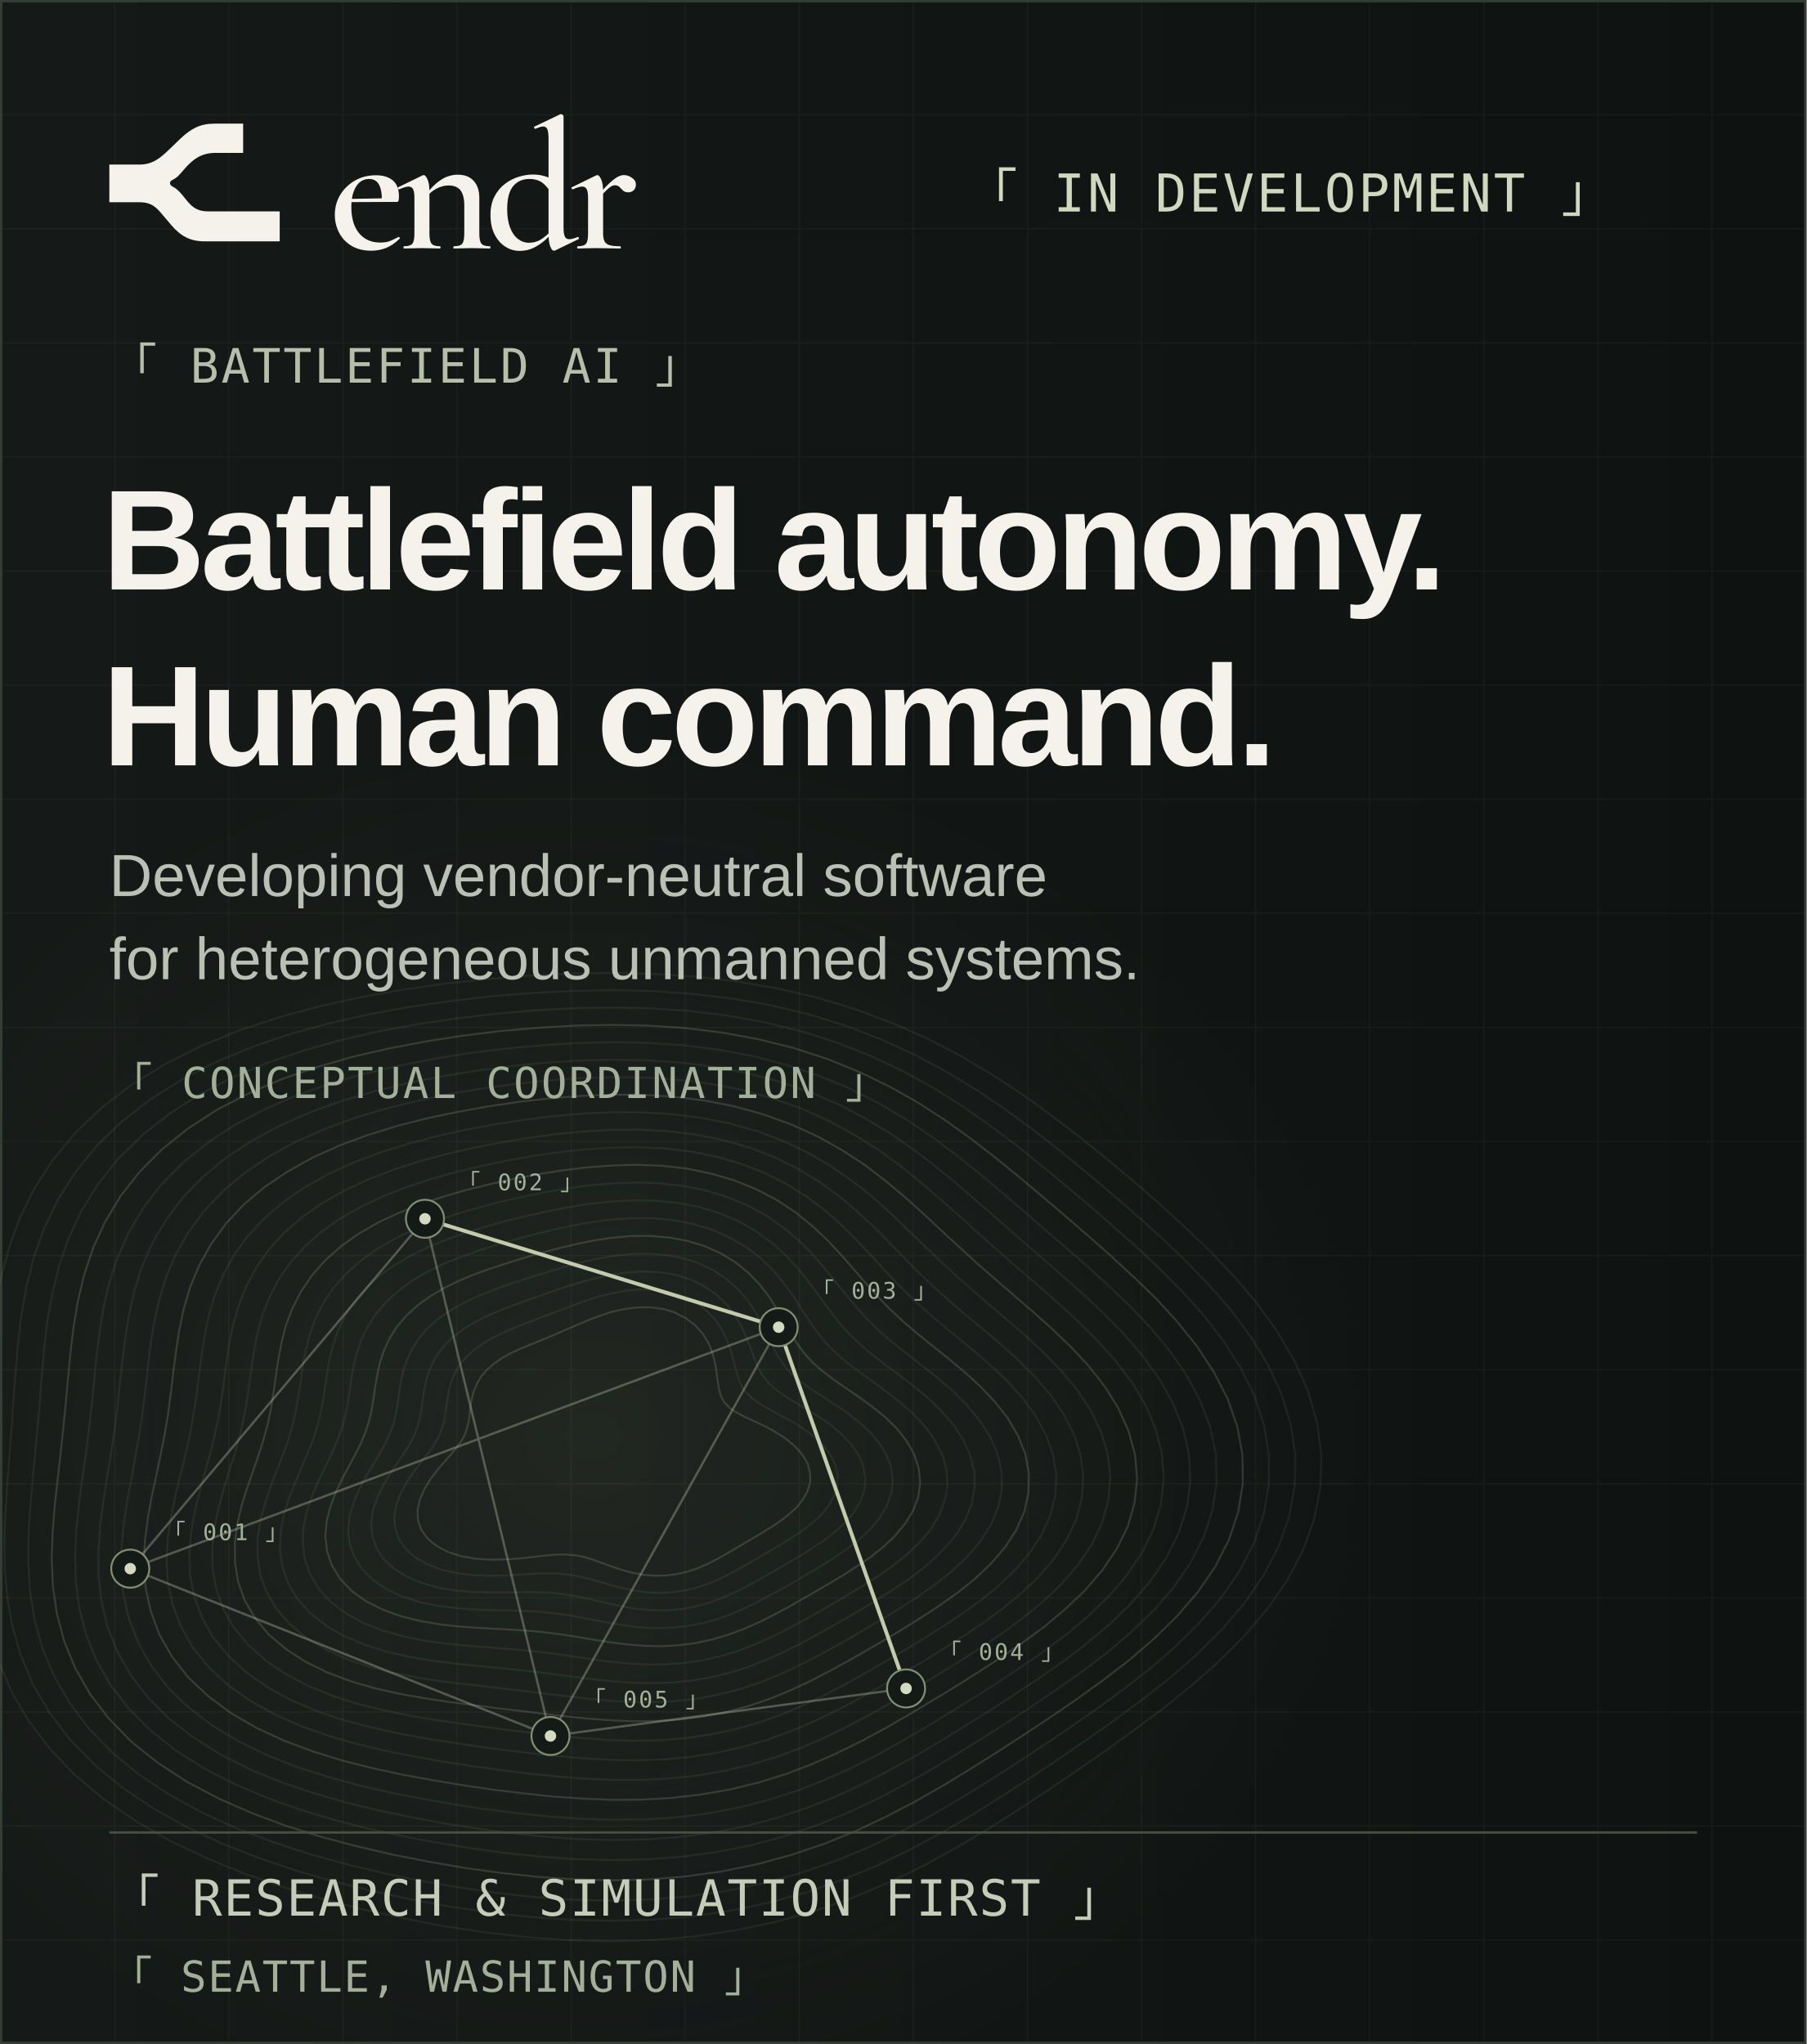
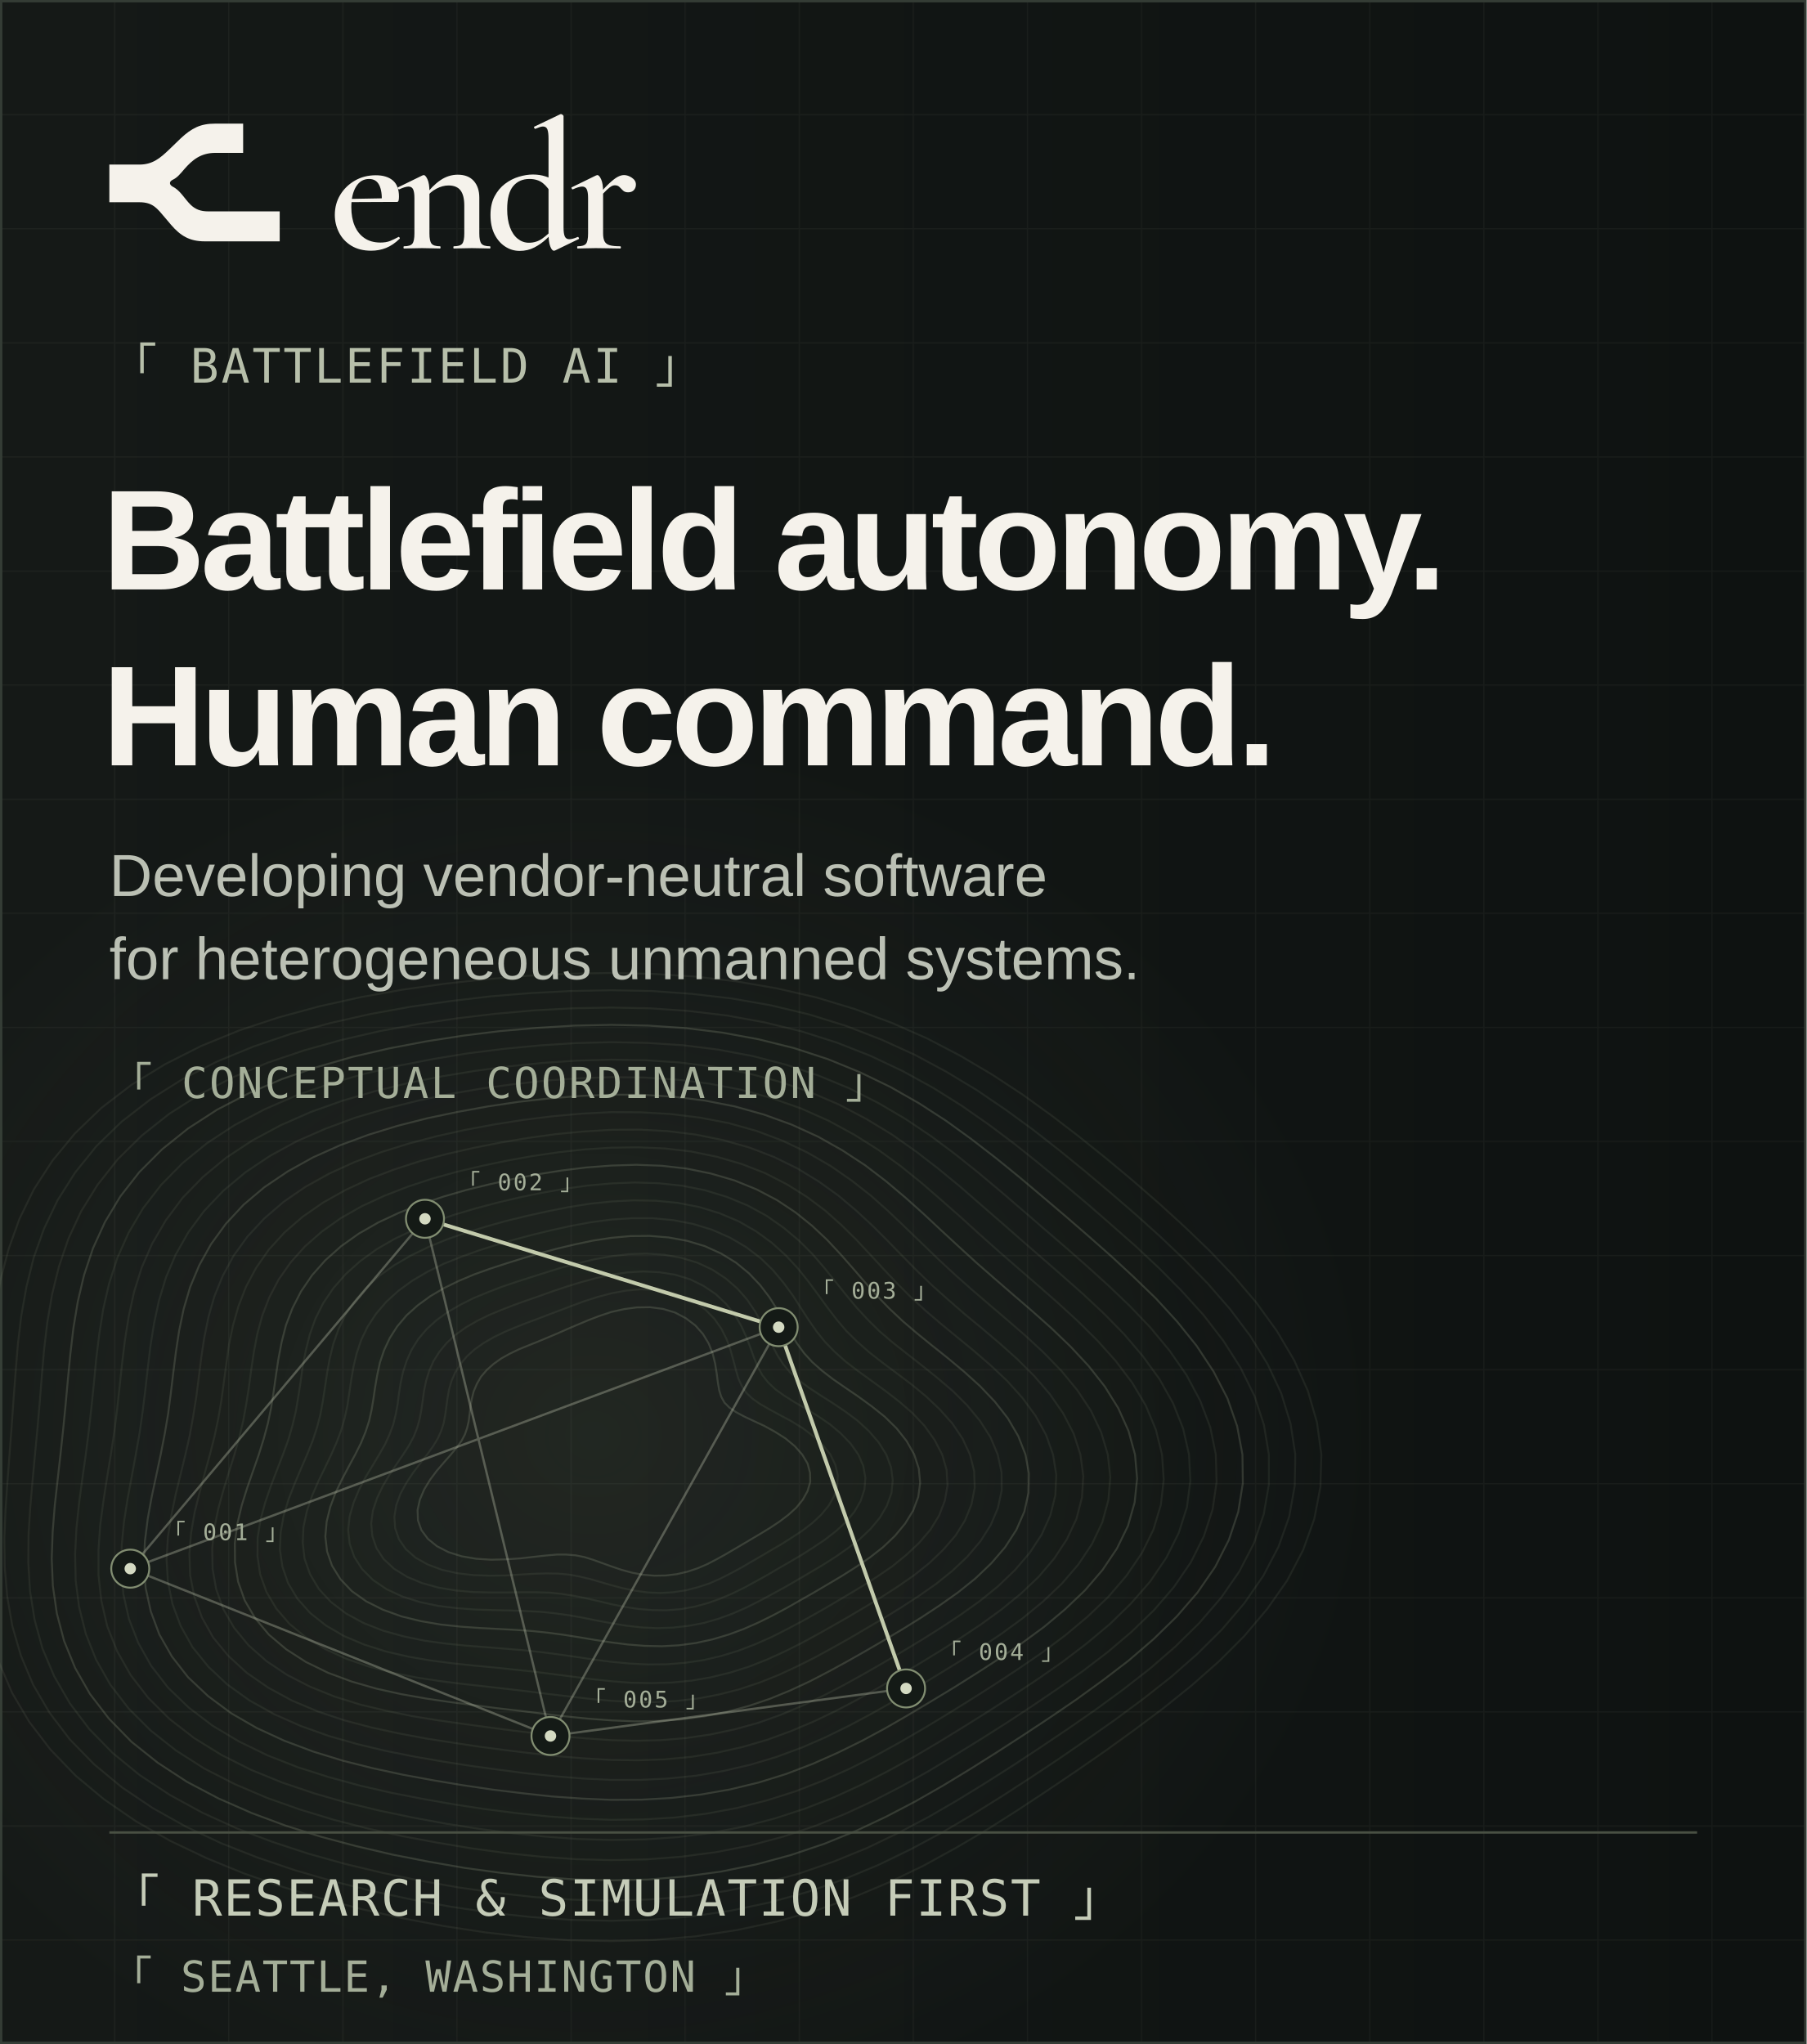
<svg xmlns="http://www.w3.org/2000/svg" width="760" height="860" viewBox="0 0 760 860" role="img" aria-labelledby="title desc">
  <defs>
    <linearGradient id="fade">
      <stop stop-color="#151917" />
      <stop offset="1" stop-color="#0e1211" />
    </linearGradient>
    <radialGradient id="wash">
      <stop stop-color="#7d8971" stop-opacity=".14" />
      <stop offset="1" stop-color="#7d8971" stop-opacity="0" />
    </radialGradient>
    <pattern id="grid" width="48" height="48" patternUnits="userSpaceOnUse">
      <path d="M48 0H0V48" fill="none" stroke="#e2e8d5" stroke-opacity=".045" />
    </pattern>
  </defs>
  <rect width="760" height="860" fill="url(#fade)" />
  <rect x=".5" y=".5" width="759" height="859" fill="url(#grid)" stroke="#343c35" />
  <g transform="translate(-110 360) scale(.80)">
    <ellipse cx="450" cy="305" rx="410" ry="370" fill="url(#wash)" />
    <polygon points="559.4,315.0 562.2,319.7 563.5,324.6 563.6,329.4 562.2,334.2 559.7,338.7 556.3,342.9 552.1,346.7 547.5,350.2 542.7,353.4 537.8,356.4 532.9,359.3 528.2,362.1 523.6,364.8 519.0,367.5 514.3,370.1 509.5,372.6 504.4,374.8 499.0,376.6 493.4,377.9 487.6,378.6 481.6,378.7 475.6,378.2 469.8,377.1 464.3,375.6 459.0,373.8 454.0,372.0 449.3,370.3 444.8,368.9 440.2,368.0 435.4,367.6 430.2,367.6 424.5,368.1 418.1,368.8 411.2,369.6 403.7,370.1 395.8,370.3 387.9,369.8 380.3,368.5 373.3,366.3 367.3,363.2 362.5,359.3 359.1,354.7 357.3,349.6 357.1,344.2 358.3,338.7 360.6,333.3 363.7,328.2 367.3,323.4 371.1,319.0 374.6,315.0 377.7,311.3 380.2,307.8 382.0,304.4 383.2,300.9 384.0,297.4 384.5,293.6 384.9,289.8 385.6,285.8 386.6,281.8 388.3,277.8 390.5,274.0 393.5,270.5 397.1,267.3 401.2,264.4 405.7,261.9 410.5,259.6 415.4,257.6 420.4,255.6 425.4,253.5 430.4,251.4 435.6,249.1 441.0,246.8 446.7,244.4 452.7,242.1 459.0,240.0 465.7,238.5 472.5,237.6 479.4,237.5 486.2,238.4 492.5,240.3 498.2,243.3 503.2,247.1 507.2,251.6 510.2,256.6 512.3,261.9 513.6,267.2 514.4,272.3 515.0,276.9 515.7,281.1 516.8,284.6 518.5,287.7 521.1,290.3 524.6,292.7 528.9,295.0 534.0,297.4 539.6,300.0 545.2,303.1 550.7,306.6 555.5,310.6 559.4,315.0" fill="none" stroke="#a4ad91" stroke-opacity="0.22" stroke-width="1" />
    <polygon points="574.2,315.0 576.8,320.4 578.1,325.9 577.8,331.4 576.2,336.8 573.3,341.9 569.4,346.6 564.7,351.0 559.5,355.0 554.0,358.6 548.5,362.1 543.0,365.3 537.6,368.5 532.4,371.5 527.1,374.6 521.7,377.5 516.2,380.3 510.5,382.8 504.4,384.8 498.1,386.4 491.5,387.4 484.8,387.8 478.1,387.5 471.5,386.6 465.1,385.3 459.0,383.7 453.2,382.0 447.6,380.4 442.1,379.1 436.6,378.1 430.9,377.6 424.8,377.5 418.2,377.7 411.0,378.1 403.3,378.6 395.0,378.7 386.5,378.4 378.0,377.4 369.9,375.6 362.4,372.8 356.0,369.2 350.9,364.7 347.3,359.5 345.3,353.7 344.9,347.7 345.9,341.6 348.1,335.6 351.2,329.9 354.8,324.5 358.5,319.6 362.1,315.0 365.2,310.7 367.7,306.6 369.5,302.6 370.8,298.6 371.6,294.4 372.2,290.1 372.8,285.6 373.6,281.0 374.9,276.4 376.9,271.8 379.6,267.5 383.0,263.4 387.2,259.6 391.9,256.3 397.1,253.3 402.6,250.6 408.3,248.2 414.1,245.9 420.0,243.7 426.0,241.4 432.1,239.1 438.4,236.7 444.9,234.3 451.8,232.1 459.0,230.2 466.5,228.8 474.2,228.1 481.9,228.3 489.4,229.4 496.4,231.6 502.9,234.7 508.5,238.8 513.2,243.6 516.9,248.9 519.7,254.5 521.7,260.1 523.2,265.5 524.5,270.5 525.8,275.0 527.6,278.9 529.9,282.4 533.1,285.5 537.2,288.4 542.1,291.2 547.6,294.2 553.6,297.4 559.6,301.1 565.2,305.3 570.2,309.9 574.2,315.0" fill="none" stroke="#a4ad91" stroke-opacity="0.1" stroke-width="1" />
    <polygon points="588.9,315.0 591.5,321.0 592.6,327.2 592.1,333.4 590.1,339.4 586.8,345.1 582.4,350.4 577.2,355.2 571.4,359.7 565.3,363.8 559.2,367.7 553.1,371.3 547.0,374.8 541.1,378.3 535.1,381.6 529.1,384.9 523.0,387.9 516.5,390.7 509.8,393.1 502.8,395.0 495.5,396.3 488.0,396.9 480.6,396.8 473.2,396.2 466.0,395.1 459.0,393.7 452.3,392.1 445.8,390.6 439.4,389.3 433.0,388.3 426.4,387.6 419.4,387.4 411.9,387.4 403.9,387.5 395.4,387.5 386.4,387.3 377.3,386.5 368.2,385.0 359.5,382.6 351.6,379.3 344.8,375.1 339.3,370.0 335.5,364.2 333.3,357.8 332.7,351.2 333.6,344.5 335.8,337.9 338.8,331.6 342.3,325.7 346.0,320.1 349.5,315.0 352.6,310.2 355.1,305.5 356.9,300.9 358.2,296.3 359.1,291.5 359.8,286.6 360.5,281.5 361.6,276.2 363.2,271.0 365.5,265.8 368.6,260.9 372.5,256.2 377.2,251.9 382.5,248.1 388.4,244.7 394.7,241.6 401.2,238.9 407.9,236.3 414.6,233.9 421.5,231.5 428.5,229.0 435.7,226.6 443.2,224.3 450.9,222.2 459.0,220.4 467.3,219.2 475.8,218.7 484.3,219.1 492.5,220.4 500.4,222.8 507.5,226.3 513.9,230.6 519.3,235.7 523.7,241.2 527.2,247.1 529.9,253.0 532.1,258.7 534.0,264.0 536.0,268.9 538.4,273.2 541.5,277.1 545.3,280.7 549.9,284.0 555.3,287.4 561.3,290.9 567.7,294.8 574.0,299.1 579.8,304.0 584.9,309.3 588.9,315.0" fill="none" stroke="#a4ad91" stroke-opacity="0.1" stroke-width="1" />
    <polygon points="603.6,315.0 606.1,321.7 607.0,328.5 606.3,335.3 603.9,341.9 600.2,348.2 595.3,354.1 589.6,359.5 583.2,364.4 576.6,369.0 569.8,373.3 563.0,377.3 556.4,381.2 549.8,385.0 543.2,388.6 536.5,392.2 529.7,395.6 522.6,398.7 515.2,401.4 507.5,403.6 499.5,405.1 491.3,406.0 483.1,406.3 474.9,405.9 466.8,405.0 459.0,403.7 451.4,402.3 444.0,400.8 436.7,399.5 429.4,398.5 421.9,397.7 414.0,397.3 405.7,397.0 396.8,396.8 387.5,396.5 377.9,395.8 368.0,394.6 358.4,392.6 349.2,389.7 340.8,385.8 333.6,380.9 327.9,375.2 323.8,368.8 321.4,361.9 320.6,354.6 321.4,347.4 323.5,340.2 326.4,333.3 329.8,326.8 333.5,320.7 336.9,315.0 340.0,309.6 342.4,304.3 344.3,299.2 345.6,293.9 346.6,288.6 347.3,283.0 348.2,277.3 349.5,271.4 351.4,265.6 354.0,259.8 357.5,254.2 361.9,249.0 367.2,244.2 373.2,239.9 379.8,236.1 386.8,232.6 394.1,229.6 401.6,226.7 409.3,224.1 417.1,221.6 425.0,219.1 433.1,216.6 441.4,214.4 450.1,212.3 459.0,210.7 468.2,209.6 477.4,209.3 486.7,209.9 495.7,211.5 504.3,214.1 512.2,217.8 519.2,222.4 525.3,227.7 530.4,233.5 534.6,239.7 538.0,245.8 540.9,251.8 543.6,257.5 546.3,262.7 549.4,267.5 553.0,271.8 557.5,275.8 562.7,279.7 568.6,283.6 575.1,287.7 581.8,292.2 588.4,297.1 594.4,302.6 599.6,308.6 603.6,315.0" fill="none" stroke="#a4ad91" stroke-opacity="0.1" stroke-width="1" />
    <polygon points="618.3,315.0 620.7,322.4 621.4,329.9 620.4,337.3 617.7,344.5 613.5,351.3 608.2,357.7 601.9,363.7 595.0,369.1 587.7,374.1 580.3,378.8 572.9,383.2 565.6,387.5 558.4,391.6 551.2,395.7 543.9,399.6 536.4,403.3 528.7,406.7 520.6,409.7 512.2,412.2 503.5,414.1 494.6,415.3 485.6,415.8 476.6,415.6 467.7,414.9 459.0,413.8 450.5,412.5 442.2,411.1 434.0,409.8 425.8,408.7 417.3,407.8 408.6,407.2 399.4,406.7 389.7,406.2 379.7,405.5 369.3,404.4 358.8,402.6 348.6,400.1 338.9,396.6 330.1,392.2 322.5,386.8 316.5,380.5 312.1,373.4 309.5,365.9 308.6,358.1 309.3,350.2 311.2,342.5 314.0,335.0 317.4,327.9 320.9,321.3 324.3,315.0 327.3,309.0 329.7,303.2 331.6,297.4 332.9,291.6 333.9,285.6 334.8,279.4 335.9,273.1 337.3,266.6 339.5,260.1 342.5,253.7 346.4,247.6 351.3,241.8 357.2,236.5 363.8,231.7 371.1,227.4 378.9,223.6 387.0,220.2 395.4,217.2 404.0,214.4 412.6,211.7 421.5,209.1 430.5,206.7 439.7,204.5 449.2,202.5 459.0,201.0 469.0,200.1 479.1,200.0 489.1,200.8 498.9,202.6 508.2,205.4 516.8,209.3 524.6,214.1 531.4,219.7 537.2,225.8 542.1,232.2 546.2,238.7 549.9,245.0 553.2,251.0 556.6,256.5 560.4,261.7 564.7,266.4 569.8,270.9 575.5,275.3 582.0,279.8 588.9,284.5 595.9,289.6 602.8,295.1 609.1,301.3 614.3,307.9 618.3,315.0" fill="none" stroke="#a4ad91" stroke-opacity="0.22" stroke-width="1" />
    <polygon points="633.0,315.0 635.3,323.0 635.8,331.2 634.4,339.2 631.4,347.0 626.8,354.5 620.9,361.4 614.1,367.8 606.7,373.8 598.8,379.2 590.8,384.3 582.8,389.1 574.9,393.8 567.1,398.3 559.2,402.7 551.3,406.9 543.2,411.0 534.8,414.7 526.0,418.1 516.9,420.9 507.5,423.1 497.9,424.5 488.1,425.3 478.3,425.4 468.6,424.9 459.0,424.0 449.6,422.8 440.4,421.4 431.3,420.1 422.1,418.9 412.8,417.9 403.2,417.1 393.1,416.3 382.7,415.5 371.8,414.4 360.8,412.9 349.7,410.6 338.9,407.6 328.7,403.6 319.5,398.6 311.5,392.5 305.2,385.7 300.6,378.0 297.7,369.9 296.7,361.5 297.1,353.1 298.9,344.7 301.6,336.7 304.9,329.1 308.4,321.9 311.7,315.0 314.6,308.4 317.0,302.0 318.8,295.6 320.2,289.2 321.2,282.6 322.2,275.8 323.4,268.8 325.1,261.7 327.5,254.6 330.9,247.6 335.3,240.9 340.7,234.6 347.1,228.8 354.4,223.5 362.4,218.8 371.0,214.6 380.0,211.0 389.2,207.7 398.6,204.7 408.2,201.9 418.0,199.3 427.9,196.9 438.0,194.7 448.4,192.8 459.0,191.4 469.8,190.7 480.7,190.7 491.5,191.7 502.0,193.7 512.1,196.8 521.4,200.9 529.9,205.9 537.5,211.7 544.0,218.0 549.6,224.7 554.5,231.4 558.8,238.1 562.9,244.4 567.0,250.3 571.5,255.9 576.5,261.0 582.1,266.0 588.5,270.9 595.4,275.9 602.7,281.2 610.1,286.9 617.3,293.1 623.7,299.9 629.0,307.3 633.0,315.0" fill="none" stroke="#a4ad91" stroke-opacity="0.1" stroke-width="1" />
    <polygon points="647.6,315.0 649.8,323.7 650.1,332.5 648.4,341.2 645.0,349.6 640.0,357.6 633.6,365.0 626.3,372.0 618.3,378.4 609.8,384.3 601.3,389.8 592.7,395.0 584.1,400.1 575.7,404.9 567.2,409.7 558.7,414.3 549.9,418.7 540.9,422.8 531.5,426.5 521.7,429.6 511.6,432.1 501.2,433.9 490.6,434.9 480.0,435.2 469.4,435.0 459.0,434.2 448.7,433.1 438.6,431.8 428.6,430.5 418.5,429.2 408.2,428.1 397.7,427.0 386.9,426.0 375.6,424.8 364.0,423.3 352.3,421.3 340.6,418.6 329.2,415.0 318.5,410.5 308.9,404.9 300.6,398.3 293.9,390.8 289.0,382.6 286.0,373.9 284.7,364.9 285.1,355.9 286.7,347.0 289.3,338.4 292.5,330.2 295.8,322.4 299.0,315.0 301.9,307.8 304.2,300.8 306.0,293.9 307.3,286.8 308.4,279.6 309.5,272.2 310.9,264.5 312.8,256.8 315.5,249.1 319.2,241.5 324.1,234.2 330.0,227.3 337.0,221.0 345.0,215.3 353.8,210.2 363.1,205.7 372.9,201.7 383.0,198.2 393.4,195.0 403.8,192.1 414.5,189.5 425.3,187.1 436.3,184.9 447.5,183.1 459.0,181.9 470.6,181.3 482.3,181.5 493.9,182.6 505.2,184.8 516.0,188.1 526.1,192.4 535.3,197.7 543.5,203.7 550.8,210.3 557.2,217.2 562.8,224.2 567.9,231.1 572.7,237.7 577.5,244.0 582.6,250.0 588.3,255.6 594.5,261.1 601.4,266.5 608.9,272.1 616.6,277.9 624.4,284.3 631.7,291.2 638.3,298.6 643.7,306.6 647.6,315.0" fill="none" stroke="#a4ad91" stroke-opacity="0.1" stroke-width="1" />
    <polygon points="662.2,315.0 664.2,324.3 664.3,333.8 662.3,343.1 658.5,352.1 653.1,360.6 646.2,368.7 638.4,376.1 629.8,383.0 620.8,389.3 611.6,395.3 602.5,400.9 593.3,406.3 584.3,411.6 575.2,416.7 566.1,421.7 556.7,426.4 547.0,430.9 537.0,434.9 526.5,438.4 515.6,441.2 504.5,443.3 493.2,444.6 481.7,445.2 470.3,445.1 459.0,444.5 447.8,443.5 436.8,442.2 425.8,440.9 414.8,439.5 403.7,438.2 392.3,436.9 380.6,435.6 368.6,434.1 356.3,432.2 343.8,429.7 331.5,426.5 319.6,422.4 308.5,417.3 298.4,411.2 289.7,404.0 282.8,396.0 277.6,387.2 274.3,377.9 272.9,368.3 273.0,358.7 274.5,349.3 277.0,340.1 280.0,331.4 283.2,323.0 286.3,315.0 289.1,307.3 291.3,299.7 293.1,292.1 294.4,284.4 295.6,276.6 296.7,268.5 298.3,260.3 300.4,251.9 303.4,243.5 307.5,235.3 312.8,227.5 319.3,220.1 327.0,213.2 335.6,207.0 345.1,201.5 355.3,196.7 365.9,192.5 376.9,188.7 388.1,185.4 399.5,182.4 411.0,179.7 422.7,177.3 434.6,175.2 446.7,173.5 459.0,172.4 471.4,171.9 483.9,172.3 496.3,173.6 508.3,176.0 519.8,179.5 530.7,184.0 540.6,189.4 549.6,195.7 557.7,202.5 564.8,209.6 571.1,216.9 576.9,224.1 582.5,231.1 588.0,237.7 593.9,244.1 600.1,250.2 607.0,256.1 614.5,262.0 622.4,268.2 630.5,274.7 638.6,281.6 646.2,289.2 652.9,297.3 658.4,305.9 662.2,315.0" fill="none" stroke="#a4ad91" stroke-opacity="0.1" stroke-width="1" />
    <polygon points="676.8,315.0 678.6,325.0 678.4,335.1 676.2,345.0 672.0,354.6 666.1,363.7 658.8,372.2 650.4,380.2 641.3,387.5 631.7,394.3 622.0,400.7 612.2,406.8 602.5,412.6 592.9,418.2 583.2,423.7 573.5,429.0 563.5,434.2 553.2,439.0 542.5,443.4 531.3,447.2 519.8,450.3 507.9,452.7 495.7,454.3 483.5,455.1 471.2,455.3 459.0,454.8 446.9,453.9 435.0,452.7 423.1,451.3 411.2,449.8 399.1,448.4 386.9,446.8 374.3,445.2 361.5,443.3 348.5,441.0 335.4,438.1 322.5,434.4 310.1,429.8 298.4,424.1 288.0,417.4 278.9,409.7 271.7,401.1 266.2,391.7 262.7,381.8 261.1,371.7 261.0,361.6 262.3,351.5 264.6,341.8 267.5,332.5 270.6,323.6 273.6,315.0 276.2,306.7 278.4,298.5 280.1,290.3 281.4,282.0 282.6,273.5 283.9,264.8 285.6,255.9 287.9,246.9 291.3,238.0 295.8,229.2 301.6,220.7 308.6,212.8 316.9,205.4 326.2,198.8 336.5,192.9 347.4,187.8 358.9,183.3 370.8,179.3 382.9,175.8 395.2,172.8 407.6,170.0 420.2,167.6 432.9,165.6 445.9,164.0 459.0,163.0 472.2,162.6 485.5,163.1 498.6,164.6 511.4,167.2 523.7,170.8 535.3,175.5 546.0,181.1 555.8,187.6 564.5,194.6 572.4,202.0 579.5,209.6 586.1,217.1 592.4,224.4 598.6,231.4 605.1,238.1 612.1,244.7 619.6,251.1 627.6,257.6 636.0,264.3 644.5,271.4 652.9,279.0 660.7,287.2 667.5,295.9 673.0,305.3 676.8,315.0" fill="none" stroke="#a4ad91" stroke-opacity="0.22" stroke-width="1" />
    <polygon points="691.3,315.0 693.0,325.7 692.5,336.4 689.9,346.9 685.3,357.1 679.0,366.7 671.2,375.8 662.3,384.3 652.7,392.1 642.6,399.3 632.3,406.1 622.0,412.6 611.7,418.8 601.5,424.8 591.2,430.7 580.9,436.4 570.3,441.9 559.4,447.1 548.0,451.9 536.2,456.1 523.9,459.5 511.2,462.2 498.3,464.1 485.2,465.2 472.1,465.5 459.0,465.2 446.0,464.3 433.1,463.2 420.3,461.7 407.5,460.2 394.6,458.5 381.5,456.7 368.1,454.8 354.5,452.6 340.8,449.8 327.0,446.5 313.5,442.3 300.6,437.1 288.5,430.9 277.6,423.6 268.2,415.3 260.6,406.1 254.9,396.2 251.2,385.8 249.3,375.1 249.1,364.4 250.2,353.8 252.3,343.5 255.0,333.7 257.9,324.2 260.8,315.0 263.3,306.1 265.4,297.3 267.0,288.5 268.4,279.6 269.6,270.5 271.0,261.1 272.8,251.6 275.4,242.0 279.1,232.4 284.0,223.0 290.3,214.0 297.9,205.5 306.8,197.7 316.8,190.6 327.9,184.3 339.6,178.9 352.0,174.1 364.7,169.9 377.7,166.3 390.8,163.2 404.2,160.4 417.6,158.0 431.3,156.0 445.0,154.5 459.0,153.6 473.1,153.4 487.1,154.0 501.0,155.6 514.6,158.4 527.6,162.2 539.9,167.0 551.4,172.9 561.9,179.5 571.5,186.7 580.1,194.4 588.0,202.2 595.3,210.0 602.3,217.6 609.3,225.0 616.5,232.2 624.1,239.2 632.2,246.1 640.7,253.1 649.6,260.4 658.5,268.1 667.2,276.3 675.2,285.2 682.1,294.6 687.6,304.6 691.3,315.0" fill="none" stroke="#a4ad91" stroke-opacity="0.1" stroke-width="1" />
    <polygon points="705.7,315.0 707.2,326.3 706.5,337.6 703.6,348.8 698.6,359.5 691.8,369.8 683.6,379.4 674.2,388.3 664.0,396.6 653.4,404.3 642.6,411.5 631.7,418.4 620.9,425.0 610.1,431.4 599.3,437.7 588.3,443.9 577.1,449.8 565.6,455.3 553.6,460.4 541.0,465.0 528.0,468.8 514.6,471.8 500.9,474.0 487.0,475.3 473.0,475.8 459.0,475.6 445.1,474.8 431.3,473.7 417.6,472.2 403.8,470.5 390.0,468.7 376.1,466.6 361.9,464.4 347.5,461.7 333.1,458.6 318.7,454.8 304.6,450.1 291.1,444.4 278.6,437.6 267.3,429.8 257.6,420.9 249.6,411.2 243.7,400.7 239.7,389.7 237.5,378.5 237.1,367.2 238.0,356.1 239.9,345.2 242.5,334.8 245.2,324.7 247.9,315.0 250.3,305.5 252.3,296.1 253.9,286.7 255.2,277.1 256.5,267.4 257.9,257.4 260.0,247.2 262.9,237.0 266.9,226.7 272.2,216.8 278.9,207.2 287.1,198.2 296.7,189.9 307.5,182.4 319.3,175.8 331.8,170.0 345.0,165.0 358.6,160.6 372.5,156.9 386.6,153.7 400.8,150.9 415.1,148.5 429.6,146.5 444.2,145.1 459.0,144.2 473.9,144.1 488.7,144.9 503.4,146.7 517.7,149.6 531.5,153.5 544.6,158.5 556.8,164.5 568.1,171.4 578.4,178.8 587.8,186.7 596.4,194.7 604.5,202.8 612.3,210.8 620.0,218.6 627.9,226.2 636.2,233.6 644.8,241.1 653.9,248.6 663.2,256.5 672.5,264.8 681.4,273.7 689.6,283.2 696.6,293.3 702.1,303.9 705.7,315.0" fill="none" stroke="#a4ad91" stroke-opacity="0.1" stroke-width="1" />
    <polygon points="720.1,315.0 721.4,326.9 720.4,338.9 717.2,350.6 711.8,362.0 704.6,372.8 695.9,382.9 686.0,392.3 675.3,401.1 664.2,409.2 652.8,416.9 641.4,424.2 630.0,431.2 618.7,438.1 607.3,444.8 595.8,451.3 584.0,457.6 571.8,463.6 559.2,469.1 545.9,474.0 532.2,478.1 518.0,481.4 503.5,483.9 488.7,485.4 473.9,486.1 459.0,486.1 444.2,485.4 429.5,484.2 414.8,482.7 400.2,480.8 385.5,478.8 370.7,476.5 355.7,473.9 340.6,470.9 325.5,467.3 310.4,463.0 295.8,457.8 281.8,451.6 268.7,444.3 257.0,435.9 247.0,426.5 238.7,416.2 232.5,405.1 228.2,393.6 225.8,381.8 225.1,370.0 225.8,358.3 227.6,347.0 229.9,335.9 232.5,325.3 235.0,315.0 237.3,304.9 239.1,294.9 240.7,284.9 242.0,274.7 243.3,264.3 244.9,253.6 247.1,242.8 250.2,231.9 254.6,221.1 260.3,210.5 267.6,200.4 276.4,190.9 286.6,182.1 298.1,174.2 310.7,167.2 324.1,161.1 338.1,155.9 352.6,151.4 367.4,147.5 382.3,144.2 397.4,141.4 412.6,139.0 427.9,137.1 443.4,135.7 459.0,134.9 474.6,135.0 490.3,135.9 505.7,137.8 520.8,140.7 535.4,144.8 549.2,150.0 562.2,156.2 574.3,163.2 585.4,170.9 595.6,178.9 605.0,187.3 613.8,195.7 622.4,204.0 630.8,212.1 639.4,220.1 648.3,228.0 657.6,236.0 667.1,244.1 676.9,252.6 686.5,261.5 695.7,271.0 704.1,281.2 711.2,291.9 716.6,303.3 720.1,315.0" fill="none" stroke="#a4ad91" stroke-opacity="0.1" stroke-width="1" />
    <polygon points="734.4,315.0 735.5,327.6 734.2,340.2 730.7,352.5 724.9,364.4 717.3,375.7 708.1,386.4 697.7,396.3 686.6,405.6 674.9,414.2 663.0,422.3 651.1,430.0 639.2,437.5 627.3,444.7 615.4,451.8 603.3,458.8 590.9,465.5 578.1,471.8 564.8,477.7 550.9,483.0 536.4,487.5 521.5,491.1 506.1,493.8 490.5,495.6 474.8,496.5 459.0,496.6 443.3,495.9 427.6,494.8 412.1,493.1 396.5,491.2 380.9,488.9 365.3,486.3 349.5,483.4 333.7,480.0 317.8,476.0 302.2,471.2 287.0,465.5 272.5,458.8 259.0,451.0 246.9,442.0 236.4,432.1 227.9,421.2 221.3,409.6 216.8,397.5 214.1,385.2 213.2,372.8 213.7,360.6 215.2,348.7 217.3,337.1 219.7,325.9 222.0,315.0 224.1,304.3 225.9,293.7 227.3,283.0 228.6,272.2 230.0,261.1 231.7,249.9 234.1,238.4 237.5,226.9 242.3,215.4 248.5,204.3 256.3,193.6 265.6,183.6 276.5,174.4 288.8,166.1 302.1,158.7 316.4,152.3 331.3,146.8 346.6,142.1 362.3,138.1 378.1,134.8 394.1,131.9 410.1,129.5 426.3,127.7 442.6,126.4 459.0,125.7 475.4,125.8 491.8,126.8 508.1,128.8 523.9,131.9 539.3,136.2 553.9,141.5 567.7,147.8 580.5,155.0 592.4,162.8 603.4,171.2 613.6,179.8 623.2,188.4 632.5,197.1 641.7,205.6 651.0,214.1 660.5,222.4 670.3,230.9 680.4,239.6 690.5,248.6 700.5,258.2 710.0,268.4 718.5,279.2 725.6,290.6 731.0,302.6 734.4,315.0" fill="none" stroke="#a4ad91" stroke-opacity="0.22" stroke-width="1" />
    <polygon points="748.6,315.0 749.5,328.2 748.0,341.4 744.1,354.4 738.0,366.8 729.9,378.7 720.3,389.9 709.4,400.3 697.8,410.0 685.6,419.1 673.2,427.6 660.7,435.8 648.3,443.7 635.9,451.4 623.5,458.9 610.8,466.3 597.9,473.4 584.4,480.2 570.5,486.4 555.9,492.1 540.7,496.9 524.9,500.9 508.8,503.9 492.3,505.9 475.7,506.9 459.0,507.1 442.4,506.5 425.8,505.3 409.3,503.6 392.8,501.5 376.4,499.0 359.9,496.1 343.4,492.9 326.8,489.1 310.3,484.6 294.0,479.4 278.2,473.2 263.2,465.9 249.3,457.6 236.8,448.1 225.9,437.6 217.0,426.1 210.2,414.0 205.3,401.4 202.4,388.5 201.3,375.6 201.5,362.9 202.7,350.4 204.6,338.3 206.8,326.5 208.9,315.0 210.9,303.7 212.5,292.5 213.9,281.2 215.2,269.7 216.6,258.0 218.5,246.1 221.1,234.0 224.8,221.8 229.9,209.8 236.6,198.0 244.9,186.8 254.9,176.3 266.5,166.6 279.5,157.9 293.6,150.2 308.7,143.6 324.4,137.8 340.7,133.0 357.2,128.9 373.9,125.4 390.7,122.5 407.6,120.2 424.7,118.3 441.8,117.1 459.0,116.5 476.2,116.7 493.4,117.8 510.4,119.9 527.1,123.1 543.2,127.5 558.6,132.9 573.2,139.4 586.8,146.8 599.5,154.8 611.2,163.3 622.2,172.2 632.6,181.2 642.7,190.1 652.6,199.1 662.6,208.0 672.7,216.8 683.1,225.8 693.7,235.1 704.2,244.7 714.5,254.9 724.2,265.7 732.9,277.2 740.1,289.3 745.4,302.0 748.6,315.0" fill="none" stroke="#a4ad91" stroke-opacity="0.1" stroke-width="1" />
    <polygon points="762.8,315.0 763.5,328.9 761.7,342.7 757.4,356.2 750.9,369.2 742.4,381.7 732.3,393.3 721.0,404.3 708.9,414.4 696.3,424.0 683.4,433.0 670.4,441.6 657.5,449.9 644.6,458.0 631.6,466.0 618.4,473.8 604.8,481.3 590.8,488.5 576.2,495.2 560.9,501.2 544.9,506.4 528.4,510.7 511.4,514.0 494.1,516.2 476.6,517.4 459.0,517.7 441.4,517.2 423.9,515.9 406.5,514.1 389.2,511.8 371.9,509.1 354.6,505.9 337.2,502.3 319.9,498.1 302.8,493.2 285.9,487.5 269.5,480.8 254.0,473.0 239.6,464.1 226.7,454.1 215.5,443.0 206.3,431.1 199.1,418.4 193.9,405.3 190.8,391.9 189.3,378.4 189.3,365.1 190.2,352.1 191.9,339.4 193.8,327.1 195.8,315.0 197.6,303.1 199.1,291.2 200.4,279.3 201.7,267.2 203.2,254.8 205.2,242.3 208.0,229.5 212.0,216.7 217.5,204.1 224.7,191.8 233.5,180.0 244.2,169.0 256.4,158.9 270.2,149.8 285.1,141.8 301.0,134.8 317.6,128.9 334.7,123.9 352.1,119.6 369.7,116.1 387.4,113.2 405.2,110.8 423.1,109.0 441.0,107.8 459.0,107.3 477.0,107.6 495.0,108.8 512.8,111.0 530.2,114.3 547.1,118.8 563.3,124.3 578.7,130.9 593.1,138.5 606.6,146.7 619.1,155.5 630.9,164.6 642.1,173.8 652.9,183.2 663.6,192.5 674.2,201.8 685.0,211.2 695.9,220.7 707.0,230.5 718.0,240.8 728.6,251.6 738.4,263.1 747.2,275.2 754.4,288.0 759.7,301.3 762.8,315.0" fill="none" stroke="#a4ad91" stroke-opacity="0.1" stroke-width="1" />
    <polygon points="776.9,315.0 777.3,329.5 775.2,343.9 770.6,358.0 763.8,371.6 754.9,384.6 744.4,396.8 732.6,408.2 720.0,418.9 706.9,428.9 693.5,438.3 680.1,447.4 666.7,456.2 653.3,464.7 639.7,473.1 626.0,481.4 611.9,489.3 597.2,496.9 581.9,504.0 565.9,510.4 549.2,516.0 531.9,520.6 514.1,524.1 495.9,526.5 477.5,527.9 459.0,528.3 440.5,527.8 422.1,526.5 403.8,524.6 385.5,522.1 367.4,519.1 349.2,515.7 331.1,511.7 313.1,507.1 295.3,501.7 277.8,495.5 260.9,488.3 244.9,480.1 230.0,470.6 216.7,460.1 205.1,448.5 195.5,436.0 188.0,422.8 182.6,409.2 179.1,395.2 177.3,381.2 177.0,367.4 177.7,353.8 179.1,340.6 180.8,327.7 182.6,315.0 184.2,302.5 185.6,290.0 186.9,277.4 188.1,264.7 189.7,251.7 191.8,238.4 194.9,225.0 199.2,211.6 205.1,198.4 212.7,185.5 222.2,173.2 233.5,161.7 246.4,151.2 260.9,141.7 276.7,133.4 293.4,126.1 310.9,120.0 328.9,114.8 347.1,110.5 365.6,106.9 384.1,103.9 402.7,101.6 421.4,99.8 440.2,98.6 459.0,98.1 477.8,98.5 496.6,99.7 515.1,102.0 533.3,105.4 551.0,110.0 568.0,115.7 584.2,122.4 599.4,130.1 613.7,138.5 627.1,147.5 639.7,156.9 651.7,166.5 663.3,176.2 674.6,185.9 685.9,195.7 697.3,205.5 708.8,215.6 720.3,226.0 731.7,236.9 742.6,248.3 752.6,260.4 761.5,273.2 768.7,286.7 774.0,300.7 776.9,315.0" fill="none" stroke="#a4ad91" stroke-opacity="0.1" stroke-width="1" />
    <polygon points="790.9,315.0 791.1,330.1 788.7,345.1 783.8,359.8 776.6,374.0 767.3,387.5 756.3,400.2 744.1,412.1 731.1,423.3 717.5,433.7 703.7,443.7 689.8,453.2 675.9,462.4 662.0,471.4 647.9,480.3 633.6,489.0 618.9,497.4 603.6,505.4 587.7,512.9 571.0,519.7 553.5,525.6 535.4,530.5 516.8,534.3 497.7,536.9 478.4,538.5 459.0,538.9 439.6,538.4 420.2,537.1 401.0,535.0 381.9,532.4 362.9,529.1 343.9,525.4 325.1,521.0 306.3,516.0 287.8,510.2 269.8,503.5 252.3,495.8 235.8,487.1 220.5,477.1 206.7,466.1 194.8,453.9 184.8,440.9 177.0,427.2 171.2,413.0 167.4,398.6 165.3,384.1 164.7,369.7 165.2,355.6 166.3,341.8 167.8,328.3 169.3,315.0 170.7,301.9 172.0,288.8 173.2,275.5 174.5,262.1 176.1,248.5 178.4,234.6 181.7,220.6 186.4,206.5 192.7,192.7 200.8,179.2 210.8,166.4 222.8,154.4 236.4,143.5 251.7,133.6 268.3,125.0 285.8,117.5 304.2,111.2 323.0,105.8 342.1,101.4 361.5,97.7 380.9,94.7 400.3,92.3 419.8,90.6 439.4,89.4 459.0,89.0 478.6,89.4 498.1,90.7 517.5,93.1 536.5,96.6 555.0,101.2 572.8,107.0 589.7,113.9 605.8,121.7 620.9,130.3 635.1,139.5 648.5,149.2 661.3,159.1 673.6,169.1 685.7,179.3 697.7,189.5 709.7,199.9 721.7,210.5 733.6,221.5 745.4,232.9 756.5,245.0 766.8,257.8 775.7,271.3 783.0,285.4 788.1,300.0 790.9,315.0" fill="none" stroke="#a4ad91" stroke-opacity="0.22" stroke-width="1" />
    <polygon points="804.8,315.0 804.8,330.7 802.1,346.4 796.9,361.7 789.3,376.4 779.6,390.4 768.2,403.6 755.6,416.0 742.1,427.7 728.1,438.6 713.9,449.0 699.5,459.0 685.1,468.7 670.7,478.2 656.1,487.5 641.3,496.6 626.0,505.5 610.1,513.9 593.5,521.9 576.1,529.0 557.9,535.3 539.0,540.5 519.5,544.5 499.6,547.4 479.3,549.0 459.0,549.6 438.7,549.1 418.4,547.7 398.3,545.5 378.3,542.6 358.4,539.1 338.7,535.0 319.0,530.3 299.6,524.9 280.5,518.6 261.8,511.5 243.8,503.3 226.8,494.0 211.0,483.6 196.8,472.0 184.5,459.4 174.2,445.8 166.0,431.6 159.8,416.9 155.7,401.9 153.3,386.9 152.4,372.0 152.5,357.3 153.4,342.9 154.6,328.9 155.9,315.0 157.2,301.3 158.4,287.5 159.5,273.6 160.7,259.6 162.4,245.3 164.9,230.7 168.5,216.1 173.5,201.4 180.2,187.0 188.9,173.0 199.5,159.6 212.1,147.2 226.5,135.8 242.5,125.6 259.9,116.6 278.3,108.9 297.5,102.4 317.2,96.9 337.2,92.3 357.4,88.6 377.6,85.6 397.9,83.2 418.2,81.4 438.6,80.3 459.0,79.9 479.4,80.3 499.7,81.7 519.9,84.1 539.6,87.7 558.9,92.4 577.5,98.3 595.3,105.3 612.2,113.3 628.2,122.1 643.2,131.5 657.4,141.4 671.0,151.6 684.0,162.0 696.8,172.6 709.5,183.3 722.0,194.2 734.6,205.3 747.0,216.9 759.0,229.0 770.5,241.7 780.9,255.2 789.9,269.3 797.2,284.1 802.2,299.4 804.8,315.0" fill="none" stroke="#a4ad91" stroke-opacity="0.1" stroke-width="1" />
    <polygon points="818.7,315.0 818.4,331.4 815.5,347.6 809.9,363.4 801.9,378.7 791.8,393.3 780.1,407.0 767.1,419.9 753.2,432.1 738.7,443.5 724.0,454.4 709.2,464.8 694.4,475.0 679.5,484.9 664.4,494.7 649.0,504.3 633.2,513.6 616.6,522.5 599.3,530.9 581.2,538.4 562.3,545.0 542.5,550.5 522.2,554.8 501.4,557.9 480.3,559.6 459.0,560.2 437.7,559.7 416.5,558.2 395.5,555.9 374.6,552.8 353.9,549.0 333.4,544.6 313.0,539.5 292.9,533.7 273.1,527.0 253.8,519.4 235.3,510.7 217.8,500.9 201.6,490.0 187.0,477.9 174.2,464.8 163.5,450.7 154.9,436.0 148.5,420.8 144.0,405.3 141.3,389.7 140.0,374.3 139.8,359.1 140.4,344.1 141.4,329.5 142.5,315.0 143.6,300.6 144.6,286.3 145.7,271.7 146.9,257.0 148.7,242.0 151.4,226.8 155.2,211.5 160.6,196.3 167.8,181.2 177.0,166.7 188.2,152.8 201.5,139.9 216.6,128.2 233.4,117.6 251.6,108.3 270.8,100.4 290.9,93.6 311.4,88.0 332.3,83.3 353.3,79.5 374.4,76.5 395.5,74.0 416.6,72.3 437.8,71.2 459.0,70.8 480.2,71.2 501.3,72.7 522.2,75.1 542.8,78.7 562.9,83.5 582.3,89.5 600.9,96.7 618.7,104.8 635.4,113.8 651.3,123.4 666.3,133.6 680.7,144.1 694.5,154.9 708.0,165.9 721.3,177.1 734.5,188.5 747.5,200.2 760.3,212.4 772.7,225.1 784.4,238.5 795.0,252.6 804.1,267.4 811.3,282.8 816.2,298.7 818.7,315.0" fill="none" stroke="#a4ad91" stroke-opacity="0.1" stroke-width="1" />
    <polygon points="832.4,315.0 831.9,332.0 828.7,348.8 822.8,365.2 814.5,381.1 804.0,396.1 791.9,410.4 778.5,423.8 764.2,436.4 749.3,448.4 734.2,459.7 719.0,470.7 703.7,481.3 688.3,491.7 672.7,502.0 656.8,512.1 640.3,521.8 623.2,531.2 605.2,539.9 586.4,547.8 566.6,554.8 546.1,560.6 524.9,565.1 503.2,568.4 481.2,570.3 459.0,570.9 436.8,570.4 414.7,568.8 392.8,566.3 371.0,563.0 349.5,558.9 328.2,554.2 307.1,548.7 286.2,542.4 265.8,535.3 246.0,527.2 226.9,518.1 208.9,507.8 192.2,496.3 177.2,483.8 164.0,470.1 152.9,455.6 143.9,440.4 137.1,424.6 132.3,408.6 129.2,392.6 127.6,376.6 127.1,360.8 127.3,345.3 128.0,330.1 128.9,315.0 129.8,300.0 130.7,285.0 131.8,269.8 133.1,254.4 135.0,238.8 137.8,223.0 142.0,207.0 147.7,191.1 155.3,175.5 165.1,160.4 176.9,146.1 190.8,132.7 206.7,120.5 224.3,109.7 243.3,100.1 263.4,91.9 284.3,85.0 305.7,79.2 327.4,74.4 349.2,70.5 371.2,67.4 393.1,65.0 415.0,63.2 437.0,62.1 459.0,61.7 481.0,62.2 502.9,63.6 524.6,66.1 546.0,69.8 566.9,74.6 587.1,80.7 606.6,88.0 625.2,96.2 642.8,105.4 659.5,115.3 675.3,125.7 690.4,136.6 705.0,147.8 719.2,159.2 733.1,170.8 746.9,182.8 760.4,195.1 773.6,207.8 786.4,221.2 798.3,235.2 809.0,250.0 818.1,265.4 825.3,281.5 830.1,298.1 832.4,315.0" fill="none" stroke="#a4ad91" stroke-opacity="0.1" stroke-width="1" />
    <path d="M206 375L361 191L547 248L614 438L427 463Z M361 191L427 463L547 248M206 375L547 248" fill="none" stroke="#c5ccb4" stroke-opacity=".34" stroke-width="1.2" />
    <path d="M361 191L547 248L614 438" fill="none" stroke="#c3cbac" stroke-width="2" />
    <circle cx="206" cy="375" r="10" fill="#141a16" stroke="#818d71" />
    <circle cx="206" cy="375" r="3" fill="#d4dac2" />
    <text x="223" y="360" fill="#a4ae98" font-family="monospace" font-size="12" font-weight="400" letter-spacing="1">「 001 」</text>
    <circle cx="361" cy="191" r="10" fill="#141a16" stroke="#818d71" />
    <circle cx="361" cy="191" r="3" fill="#d4dac2" />
    <text x="378" y="176" fill="#a4ae98" font-family="monospace" font-size="12" font-weight="400" letter-spacing="1">「 002 」</text>
    <circle cx="547" cy="248" r="10" fill="#141a16" stroke="#818d71" />
    <circle cx="547" cy="248" r="3" fill="#d4dac2" />
    <text x="564" y="233" fill="#a4ae98" font-family="monospace" font-size="12" font-weight="400" letter-spacing="1">「 003 」</text>
    <circle cx="614" cy="438" r="10" fill="#141a16" stroke="#818d71" />
    <circle cx="614" cy="438" r="3" fill="#d4dac2" />
    <text x="631" y="423" fill="#a4ae98" font-family="monospace" font-size="12" font-weight="400" letter-spacing="1">「 004 」</text>
    <circle cx="427" cy="463" r="10" fill="#141a16" stroke="#818d71" />
    <circle cx="427" cy="463" r="3" fill="#d4dac2" />
    <text x="444" y="448" fill="#a4ae98" font-family="monospace" font-size="12" font-weight="400" letter-spacing="1">「 005 」</text>
  </g>
  <g transform="translate(46 48) scale(.078)">
    <g fill="#f5f2eb">
      <path transform="translate(0 51.51943) scale(0.9859645)" d="M0 224H164C236 224 277 190 329 140L390 81C451 24 499 0 578 0H732V160H580C500 160 454 199 411 248C388 275 371 296 347 307C326 317 327 334 347 345C388 365 412 412 444 443C470 469 500 480 540 480H932V644H522C438 644 389 613 338 554L305 515C261 463 238 430 164 430H0Z" />
      <path transform="translate(1183.216 725.0)" d="M229 12Q166 12 122.0 -15.0Q78 -42 55.5 -86.5Q33 -131 33 -181Q33 -241 62.0 -289.0Q91 -337 141.0 -366.0Q191 -395 254 -395Q313 -395 346.0 -367.0Q379 -339 379 -280Q379 -267 377.0 -259.0Q375 -251 368 -251H286Q289 -309 272.5 -342.0Q256 -375 218 -375Q173 -375 147.5 -333.5Q122 -292 122 -223Q122 -165 140.0 -122.5Q158 -80 193.0 -56.0Q228 -32 279 -32Q310 -32 331.0 -40.5Q352 -49 376 -62Q378 -64 381.5 -60.0Q385 -56 383 -53Q347 -18 309.5 -3.0Q272 12 229 12ZM93 -250 92 -267 314 -271V-251ZM675.35 0Q672.35 0 672.35 -6.0Q672.35 -12 675.35 -12Q709.35 -12 720.35 -26.0Q731.35 -40 731.35 -81V-231Q731.35 -287 710.85 -313.5Q690.35 -340 646.35 -340Q614.35 -340 580.85 -322.5Q547.35 -305 525.35 -274L520.35 -286Q559.35 -339 602.85 -368.5Q646.35 -398 696.35 -398Q752.35 -398 782.35 -364.5Q812.35 -331 812.35 -274V-81Q812.35 -40 823.85 -26.0Q835.35 -12 869.35 -12Q872.35 -12 872.35 -6.0Q872.35 0 869.35 0Q850.35 0 825.35 -1.0Q800.35 -2 772.35 -2Q745.35 -2 719.85 -1.0Q694.35 0 675.35 0ZM406.35 0Q403.35 0 403.35 -6.0Q403.35 -12 406.35 -12Q440.35 -12 451.35 -26.0Q462.35 -40 462.35 -81V-272Q462.35 -304 455.35 -319.0Q448.35 -334 430.35 -334Q421.35 -334 408.35 -330.0Q395.35 -326 380.35 -319Q376.35 -318 373.85 -323.5Q371.35 -329 374.35 -330L505.35 -394Q510.35 -396 512.35 -396Q522.35 -396 532.85 -373.0Q543.35 -350 543.35 -306V-81Q543.35 -40 554.85 -26.0Q566.35 -12 600.35 -12Q603.35 -12 603.35 -6.0Q603.35 0 600.35 0Q581.35 0 556.35 -1.0Q531.35 -2 503.35 -2Q476.35 -2 450.85 -1.0Q425.35 0 406.35 0ZM1029.7 13Q987.7 13 951.7 -10.5Q915.7 -34 894.2 -77.0Q872.7 -120 872.7 -181Q872.7 -240 894.7 -281.5Q916.7 -323 951.2 -349.0Q985.7 -375 1025.7 -387.0Q1065.7 -399 1101.7 -399Q1137.7 -399 1168.7 -389.0Q1199.7 -379 1224.7 -363L1205.7 -287Q1183.7 -330 1155.2 -352.5Q1126.7 -375 1082.7 -375Q1027.7 -375 995.2 -336.5Q962.7 -298 962.7 -212Q962.7 -155 977.7 -114.5Q992.7 -74 1019.7 -52.5Q1046.7 -31 1079.7 -31Q1120.7 -31 1152.7 -54.0Q1184.7 -77 1213.7 -109L1222.7 -101Q1201.7 -77 1173.2 -50.5Q1144.7 -24 1109.2 -5.5Q1073.7 13 1029.7 13ZM1266.7 -714V-114Q1266.7 -79 1273.7 -64.5Q1280.7 -50 1297.7 -50Q1305.7 -50 1317.2 -53.0Q1328.7 -56 1342.7 -62Q1345.7 -64 1348.7 -58.5Q1351.7 -53 1348.7 -51L1220.7 11Q1217.7 12 1214.7 12Q1203.7 12 1194.7 -12.0Q1185.7 -36 1185.7 -82V-592Q1185.7 -626 1179.7 -642.0Q1173.7 -658 1155.7 -658Q1147.7 -658 1137.7 -654.5Q1127.7 -651 1115.7 -646Q1111.7 -644 1108.7 -650.0Q1105.7 -656 1108.7 -657L1248.7 -724Q1250.7 -725 1252.7 -725Q1256.7 -725 1261.7 -721.0Q1266.7 -717 1266.7 -714ZM1457.05 -271 1450.05 -283Q1488.05 -328 1514.55 -352.5Q1541.05 -377 1559.05 -386.5Q1577.05 -396 1593.05 -396Q1614.05 -396 1635.55 -381.5Q1657.05 -367 1657.05 -345Q1657.05 -327 1646.05 -315.0Q1635.05 -303 1615.05 -303Q1597.05 -303 1587.05 -313.0Q1577.05 -323 1568.05 -332.0Q1559.05 -341 1543.05 -341Q1535.05 -341 1526.05 -336.5Q1517.05 -332 1501.05 -317.0Q1485.05 -302 1457.05 -271ZM1343.05 0Q1340.05 0 1340.05 -6.0Q1340.05 -12 1343.05 -12Q1377.05 -12 1388.05 -26.0Q1399.05 -40 1399.05 -81V-272Q1399.05 -304 1392.05 -319.0Q1385.05 -334 1367.05 -334Q1358.05 -334 1345.05 -330.0Q1332.05 -326 1317.05 -319Q1313.05 -318 1310.55 -323.5Q1308.05 -329 1311.05 -330L1442.05 -394Q1447.05 -396 1449.05 -396Q1459.05 -396 1469.55 -373.0Q1480.05 -350 1480.05 -306V-81Q1480.05 -54 1488.05 -38.5Q1496.05 -23 1516.05 -17.5Q1536.05 -12 1572.05 -12Q1576.05 -12 1576.05 -6.0Q1576.05 0 1572.05 0Q1546.05 0 1512.55 -1.0Q1479.05 -2 1440.05 -2Q1413.05 -2 1387.55 -1.0Q1362.05 0 1343.05 0Z" />
    </g>
  </g>
-   <text x="406" y="89" fill="#d0d8bf" font-family="monospace" font-size="22" font-weight="400" letter-spacing="1">「 IN DEVELOPMENT 」</text>
  <text x="46" y="161" fill="#b7bfaa" font-family="monospace" font-size="20" font-weight="400" letter-spacing="1">「 BATTLEFIELD AI 」</text>
  <text x="43" y="248" fill="#f5f2eb" font-family="Arial, Helvetica, sans-serif" font-size="60" font-weight="600" letter-spacing="-2">Battlefield autonomy.</text>
  <text x="43" y="322" fill="#f5f2eb" font-family="Arial, Helvetica, sans-serif" font-size="60" font-weight="600" letter-spacing="-2">Human command.</text>
  <text x="46" y="377" fill="#bbc0b4" font-family="Arial, Helvetica, sans-serif" font-size="25" font-weight="400" letter-spacing="0">Developing vendor-neutral software</text>
  <text x="46" y="412" fill="#bbc0b4" font-family="Arial, Helvetica, sans-serif" font-size="25" font-weight="400" letter-spacing="0">for heterogeneous unmanned systems.</text>
  <text x="46" y="462" fill="#a4ae98" font-family="monospace" font-size="18" font-weight="400" letter-spacing="0.8">「 CONCEPTUAL COORDINATION 」</text>
  <path d="M46 771H714" stroke="#495043" />
  <text x="46" y="806" fill="#c5ccb8" font-family="monospace" font-size="21" font-weight="400" letter-spacing="0.6">「 RESEARCH &amp; SIMULATION FIRST 」</text>
  <text x="46" y="838" fill="#a4ae98" font-family="monospace" font-size="18" font-weight="400" letter-spacing="0.6">「 SEATTLE, WASHINGTON 」</text>
</svg>
